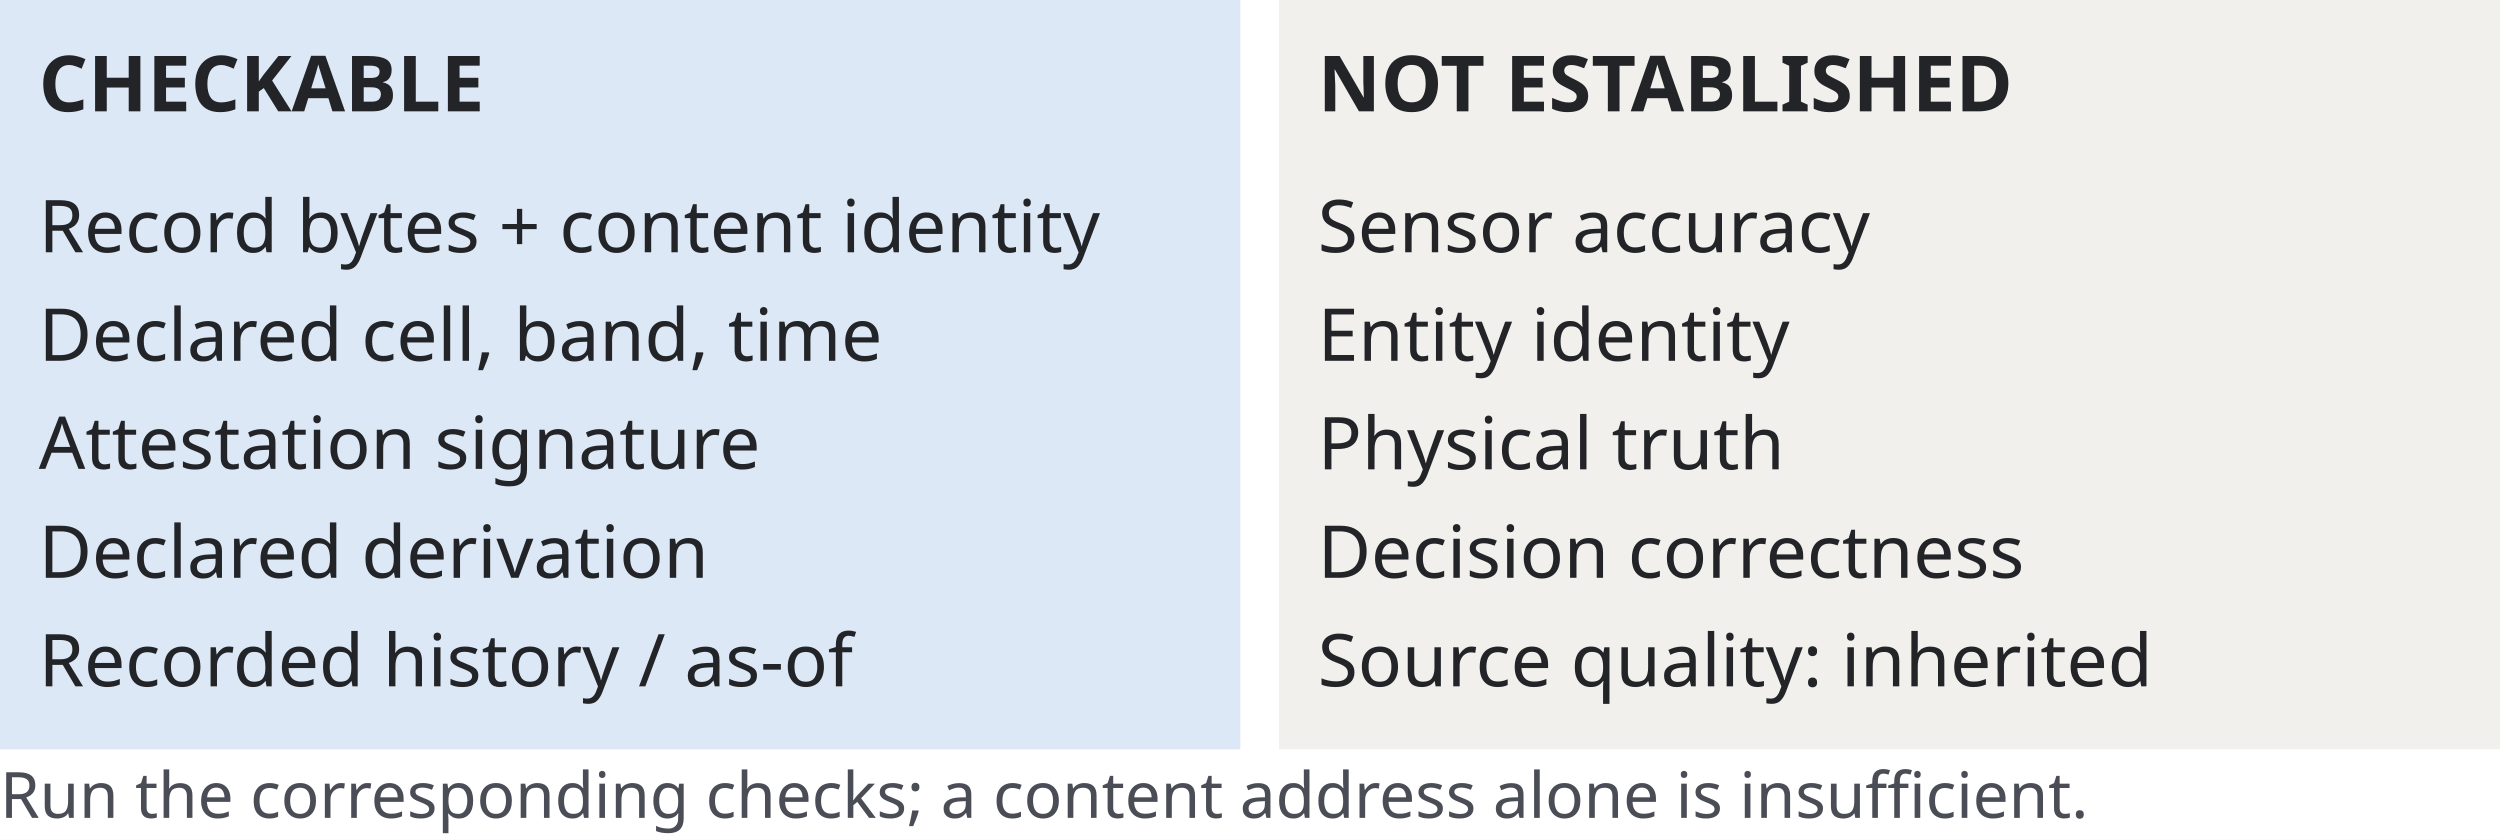
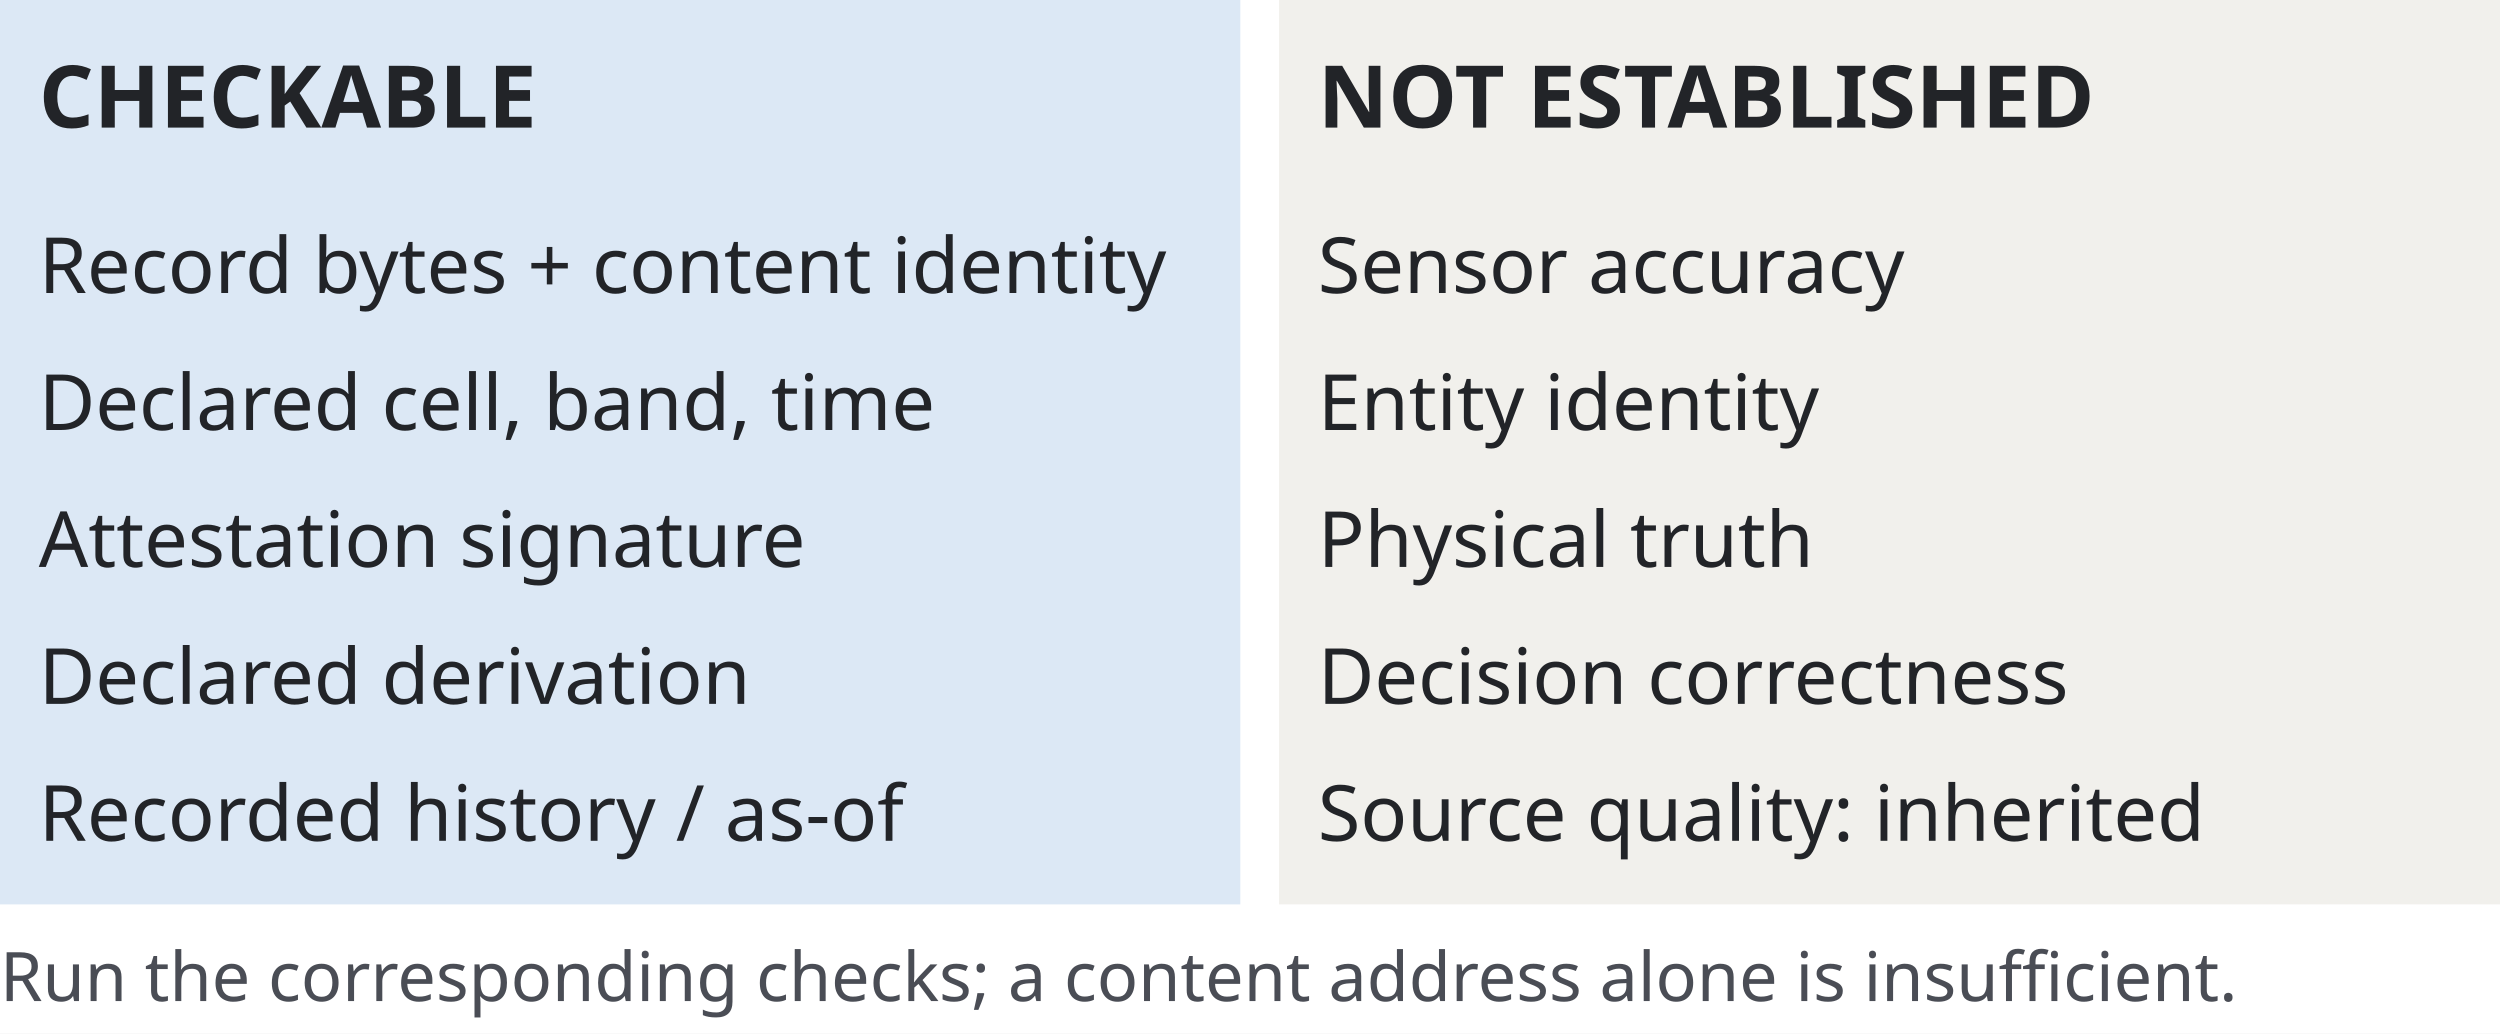
- <svg xmlns="http://www.w3.org/2000/svg" width="548.504pt" height="184.252pt" viewBox="0 0 548.504 184.252" version="1.1">
+ <svg xmlns="http://www.w3.org/2000/svg" width="548.504pt" height="226.772pt" viewBox="0 0 548.504 226.772" version="1.1">
  <defs>
    <style type="text/css">*{stroke-linejoin: round; stroke-linecap: butt}</style>
  </defs>
  <g id="figure_1">
    <g id="patch_1">
-       <path d="M 0 184.252  L 548.504 184.252  L 548.504 0  L 0 0  z " style="fill: #ffffff" />
+       <path d="M 0 226.772  L 548.504 226.772  L 548.504 0  L 0 0  z " style="fill: #ffffff" />
    </g>
    <g id="axes_1">
      <g id="patch_2">
-         <path d="M 0 0  L 272.126 0  L 272.126 164.409  L 0 164.409  z " clip-path="url(#p2b915c7582)" style="fill: #dce8f5" />
+         <path d="M 0 0  L 272.126 0  L 272.126 198.425  L 0 198.425  z " clip-path="url(#p6e09be6cf3)" style="fill: #dce8f5" />
      </g>
      <g id="patch_3">
-         <path d="M 280.63 0  L 548.504 0  L 548.504 164.409  L 280.63 164.409  z " clip-path="url(#p2b915c7582)" style="fill: #f1f0ec" />
+         <path d="M 280.63 0  L 548.504 0  L 548.504 198.425  L 280.63 198.425  z " clip-path="url(#p6e09be6cf3)" style="fill: #f1f0ec" />
      </g>
      <g id="text_1">
-         <text style="font-weight: 700; font-size: 17px; font-family: 'IBM Plex Sans'; text-anchor: start; fill: #222428" x="8.504" y="24.433" transform="rotate(-0 8.503937 24.43252)">CHECKABLE</text>
+         <text style="font-weight: 700; font-size: 19px; font-family: 'IBM Plex Sans'; text-anchor: start; fill: #222428" x="8.504" y="27.997" transform="rotate(-0 8.503937 27.99716)">CHECKABLE</text>
      </g>
      <g id="text_2">
-         <text style="font-size: 16px; font-family: 'IBM Plex Sans'; text-anchor: start; fill: #222428" x="8.504" y="55.344" transform="rotate(-0 8.503937 55.34362)">Record bytes + content identity</text>
+         <text style="font-size: 17px; font-family: 'IBM Plex Sans'; text-anchor: start; fill: #222428" x="8.504" y="64.288" transform="rotate(-0 8.503937 64.28756)">Record bytes + content identity</text>
      </g>
      <g id="text_3">
-         <text style="font-size: 16px; font-family: 'IBM Plex Sans'; text-anchor: start; fill: #222428" x="8.504" y="79.155" transform="rotate(-0 8.503937 79.15465)">Declared cell, band, time</text>
+         <text style="font-size: 17px; font-family: 'IBM Plex Sans'; text-anchor: start; fill: #222428" x="8.504" y="94.335" transform="rotate(-0 8.503937 94.3348)">Declared cell, band, time</text>
      </g>
      <g id="text_4">
-         <text style="font-size: 16px; font-family: 'IBM Plex Sans'; text-anchor: start; fill: #222428" x="8.504" y="102.869" transform="rotate(-0 8.503937 102.8694)">Attestation signature</text>
+         <text style="font-size: 17px; font-family: 'IBM Plex Sans'; text-anchor: start; fill: #222428" x="8.504" y="124.382" transform="rotate(-0 8.503937 124.382)">Attestation signature</text>
      </g>
      <g id="text_5">
-         <text style="font-size: 16px; font-family: 'IBM Plex Sans'; text-anchor: start; fill: #222428" x="8.504" y="126.777" transform="rotate(-0 8.503937 126.7767)">Declared derivation</text>
+         <text style="font-size: 17px; font-family: 'IBM Plex Sans'; text-anchor: start; fill: #222428" x="8.504" y="154.429" transform="rotate(-0 8.503937 154.4293)">Declared derivation</text>
      </g>
      <g id="text_6">
-         <text style="font-size: 16px; font-family: 'IBM Plex Sans'; text-anchor: start; fill: #222428" x="8.504" y="150.588" transform="rotate(-0 8.503937 150.5877)">Recorded history / as-of</text>
+         <text style="font-size: 17px; font-family: 'IBM Plex Sans'; text-anchor: start; fill: #222428" x="8.504" y="184.477" transform="rotate(-0 8.503937 184.4765)">Recorded history / as-of</text>
      </g>
      <g id="text_7">
-         <text style="font-weight: 700; font-size: 17px; font-family: 'IBM Plex Sans'; text-anchor: start; fill: #222428" x="289.134" y="24.433" transform="rotate(-0 289.1339 24.43252)">NOT ESTABLISHED</text>
+         <text style="font-weight: 700; font-size: 19px; font-family: 'IBM Plex Sans'; text-anchor: start; fill: #222428" x="289.134" y="27.997" transform="rotate(-0 289.1339 27.99716)">NOT ESTABLISHED</text>
      </g>
      <g id="text_8">
-         <text style="font-size: 16px; font-family: 'IBM Plex Sans'; text-anchor: start; fill: #222428" x="289.134" y="55.344" transform="rotate(-0 289.1339 55.34362)">Sensor accuracy</text>
+         <text style="font-size: 17px; font-family: 'IBM Plex Sans'; text-anchor: start; fill: #222428" x="289.134" y="64.288" transform="rotate(-0 289.1339 64.28756)">Sensor accuracy</text>
      </g>
      <g id="text_9">
-         <text style="font-size: 16px; font-family: 'IBM Plex Sans'; text-anchor: start; fill: #222428" x="289.134" y="79.155" transform="rotate(-0 289.1339 79.15465)">Entity identity</text>
+         <text style="font-size: 17px; font-family: 'IBM Plex Sans'; text-anchor: start; fill: #222428" x="289.134" y="94.335" transform="rotate(-0 289.1339 94.3348)">Entity identity</text>
      </g>
      <g id="text_10">
-         <text style="font-size: 16px; font-family: 'IBM Plex Sans'; text-anchor: start; fill: #222428" x="289.134" y="102.966" transform="rotate(-0 289.1339 102.9657)">Physical truth</text>
+         <text style="font-size: 17px; font-family: 'IBM Plex Sans'; text-anchor: start; fill: #222428" x="289.134" y="124.382" transform="rotate(-0 289.1339 124.382)">Physical truth</text>
      </g>
      <g id="text_11">
-         <text style="font-size: 16px; font-family: 'IBM Plex Sans'; text-anchor: start; fill: #222428" x="289.134" y="126.777" transform="rotate(-0 289.1339 126.7767)">Decision correctness</text>
+         <text style="font-size: 17px; font-family: 'IBM Plex Sans'; text-anchor: start; fill: #222428" x="289.134" y="154.429" transform="rotate(-0 289.1339 154.4293)">Decision correctness</text>
      </g>
      <g id="text_12">
-         <text style="font-size: 16px; font-family: 'IBM Plex Sans'; text-anchor: start; fill: #222428" x="289.134" y="150.588" transform="rotate(-0 289.1339 150.5877)">Source quality: inherited</text>
+         <text style="font-size: 17px; font-family: 'IBM Plex Sans'; text-anchor: start; fill: #222428" x="289.134" y="184.477" transform="rotate(-0 289.1339 184.4765)">Source quality: inherited</text>
      </g>
      <g id="text_13">
-         <text style="font-size: 14px; font-family: 'IBM Plex Sans'; text-anchor: start; fill: #4a4d55" x="0" y="179.444" transform="rotate(-0 0 179.4438)">Run the corresponding checks; a content address alone is insufficient.</text>
+         <text style="font-size: 15px; font-family: 'IBM Plex Sans'; text-anchor: start; fill: #4a4d55" x="0" y="219.633" transform="rotate(-0 0 219.6331)">Run the corresponding checks; a content address alone is insufficient.</text>
      </g>
    </g>
  </g>
  <defs>
-     <clipPath id="p2b915c7582">
-       <rect x="0" y="0" width="548.504" height="184.252" />
+     <clipPath id="p6e09be6cf3">
+       <rect x="0" y="0" width="548.504" height="226.772" />
    </clipPath>
  </defs>
</svg>
